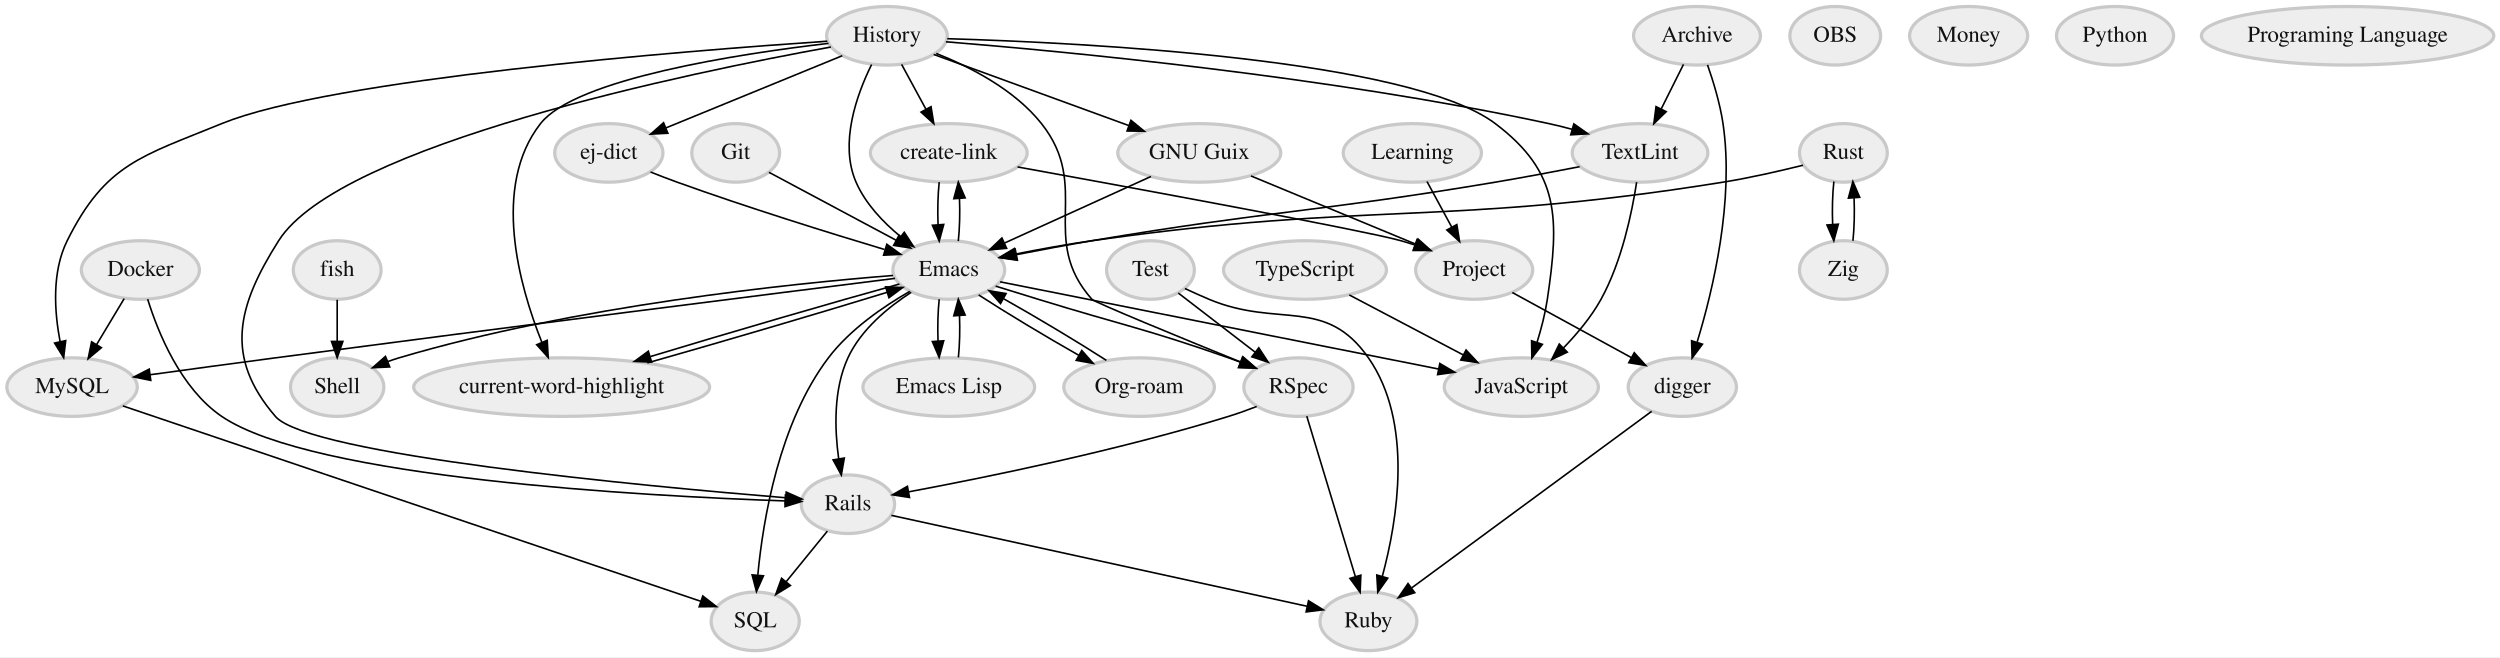
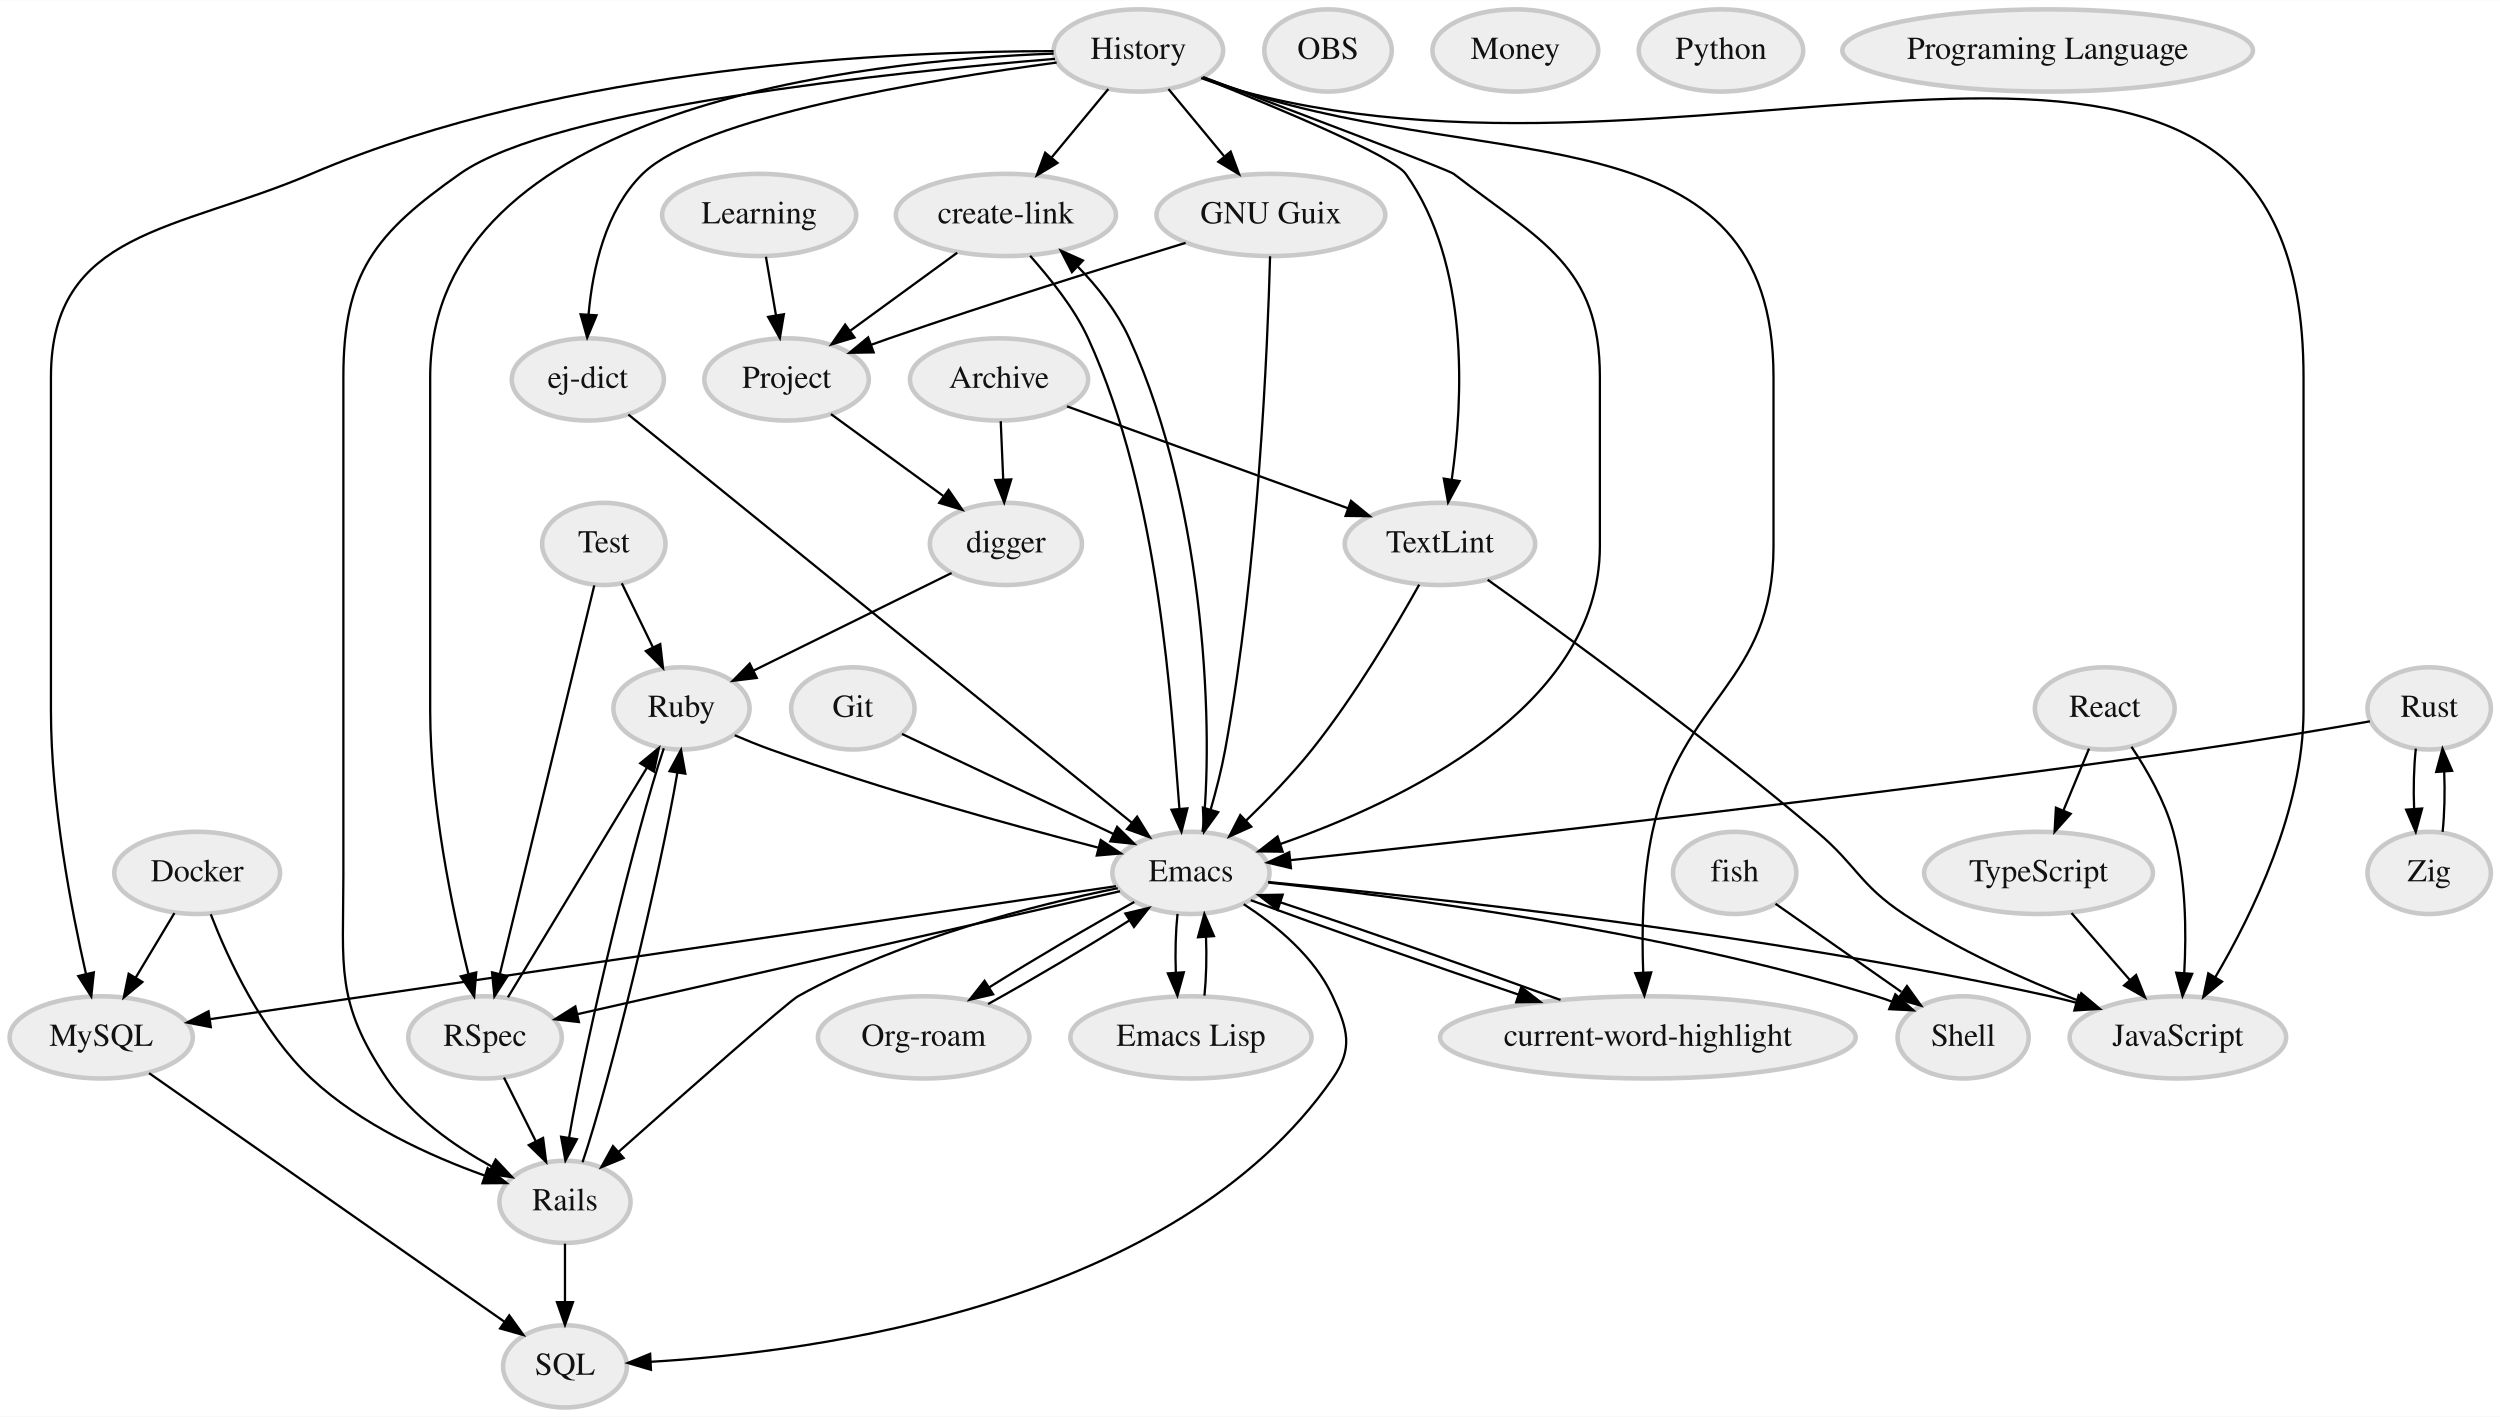
- <svg xmlns="http://www.w3.org/2000/svg" xmlns:xlink="http://www.w3.org/1999/xlink" width="1537pt" height="404pt" viewBox="0.00 0.00 1536.99 404.00">
-   <g id="graph0" class="graph" transform="scale(1 1) rotate(0) translate(4 400)">
-     <polygon fill="white" stroke="transparent" points="-4,4 -4,-400 1532.99,-400 1532.99,4 -4,4" />
+ <svg xmlns="http://www.w3.org/2000/svg" xmlns:xlink="http://www.w3.org/1999/xlink" width="1094pt" height="620pt" viewBox="0.00 0.00 1094.30 620.00">
+   <g id="graph0" class="graph" transform="scale(1 1) rotate(0) translate(4 616)">
+     <polygon fill="white" stroke="transparent" points="-4,4 -4,-616 1090.3,-616 1090.3,4 -4,4" />
    <g id="node1" class="node">
      <g id="a_node1">
        <a xlink:href="org-protocol://roam-node?node=f0cefeef-6f99-4ce2-bff7-db6e508f2c84" xlink:title="create-link">
-           <ellipse fill="#eeeeee" stroke="#c9c9c9" stroke-width="2" cx="579.3" cy="-306" rx="48.19" ry="18" />
-           <text text-anchor="middle" x="579.3" y="-302.3" font-family="Times,serif" font-size="14.00" fill="#111111">create-link</text>
+           <ellipse fill="#eeeeee" stroke="#c9c9c9" stroke-width="2" cx="436.3" cy="-522" rx="48.19" ry="18" />
+           <text text-anchor="middle" x="436.3" y="-518.3" font-family="Times,serif" font-size="14.00" fill="#111111">create-link</text>
        </a>
      </g>
    </g>
    <g id="node2" class="node">
      <g id="a_node2">
        <a xlink:href="org-protocol://roam-node?node=a9fab970-2057-48ce-95ee-19964d639a38" xlink:title="Project">
-           <ellipse fill="#eeeeee" stroke="#c9c9c9" stroke-width="2" cx="902.3" cy="-234" rx="36" ry="18" />
-           <text text-anchor="middle" x="902.3" y="-230.3" font-family="Times,serif" font-size="14.00" fill="#111111">Project</text>
+           <ellipse fill="#eeeeee" stroke="#c9c9c9" stroke-width="2" cx="340.3" cy="-450" rx="36" ry="18" />
+           <text text-anchor="middle" x="340.3" y="-446.3" font-family="Times,serif" font-size="14.00" fill="#111111">Project</text>
        </a>
      </g>
    </g>
    <g id="edge1" class="edge">
-       <path fill="none" stroke="black" d="M621.58,-297.36C693.7,-284.25 834.92,-258.31 857.3,-252 860.08,-251.21 862.94,-250.33 865.8,-249.39" />
-       <polygon fill="black" stroke="black" points="867.14,-252.63 875.42,-246.02 864.83,-246.02 867.14,-252.63" />
+       <path fill="none" stroke="black" d="M414.99,-505.46C401.23,-495.43 383.18,-482.27 368.27,-471.4" />
+       <polygon fill="black" stroke="black" points="370.05,-468.36 359.91,-465.3 365.93,-474.02 370.05,-468.36" />
    </g>
    <g id="node3" class="node">
      <g id="a_node3">
        <a xlink:href="org-protocol://roam-node?node=1ad8c3d5-97ba-4905-be11-e6f2626127ad" xlink:title="Emacs">
-           <ellipse fill="#eeeeee" stroke="#c9c9c9" stroke-width="2" cx="579.3" cy="-234" rx="34.39" ry="18" />
-           <text text-anchor="middle" x="579.3" y="-230.3" font-family="Times,serif" font-size="14.00" fill="#111111">Emacs</text>
+           <ellipse fill="#eeeeee" stroke="#c9c9c9" stroke-width="2" cx="517.3" cy="-234" rx="34.39" ry="18" />
+           <text text-anchor="middle" x="517.3" y="-230.3" font-family="Times,serif" font-size="14.00" fill="#111111">Emacs</text>
        </a>
      </g>
    </g>
    <g id="edge2" class="edge">
-       <path fill="none" stroke="black" d="M573.42,-288.05C572.59,-280.23 572.35,-270.75 572.71,-261.98" />
-       <polygon fill="black" stroke="black" points="576.21,-262.01 573.43,-251.79 569.23,-261.51 576.21,-262.01" />
+       <path fill="none" stroke="black" d="M446.91,-504.12C455.32,-494.47 466.08,-481.61 472.3,-468 503.96,-398.7 508.61,-306.98 512.25,-262.09" />
+       <polygon fill="black" stroke="black" points="515.75,-262.25 513.15,-251.98 508.78,-261.64 515.75,-262.25" />
    </g>
    <g id="node6" class="node">
      <g id="a_node6">
        <a xlink:href="org-protocol://roam-node?node=70f249a8-f8c8-4a7e-978c-8ff04ffd09c0" xlink:title="digger">
-           <ellipse fill="#eeeeee" stroke="#c9c9c9" stroke-width="2" cx="1030.3" cy="-162" rx="33.29" ry="18" />
-           <text text-anchor="middle" x="1030.3" y="-158.3" font-family="Times,serif" font-size="14.00" fill="#111111">digger</text>
+           <ellipse fill="#eeeeee" stroke="#c9c9c9" stroke-width="2" cx="436.3" cy="-378" rx="33.29" ry="18" />
+           <text text-anchor="middle" x="436.3" y="-374.3" font-family="Times,serif" font-size="14.00" fill="#111111">digger</text>
        </a>
      </g>
    </g>
    <g id="edge30" class="edge">
-       <path fill="none" stroke="black" d="M925.77,-220.16C946.33,-208.92 976.35,-192.5 998.95,-180.14" />
-       <polygon fill="black" stroke="black" points="1000.73,-183.16 1007.83,-175.29 997.37,-177.02 1000.73,-183.16" />
+       <path fill="none" stroke="black" d="M359.72,-434.83C373.87,-424.52 393.22,-410.41 408.93,-398.96" />
+       <polygon fill="black" stroke="black" points="411.21,-401.63 417.23,-392.91 407.08,-395.97 411.21,-401.63" />
    </g>
    <g id="edge43" class="edge">
-       <path fill="none" stroke="black" d="M585.16,-251.79C586,-259.59 586.24,-269.07 585.89,-277.85" />
-       <polygon fill="black" stroke="black" points="582.39,-277.83 585.17,-288.05 589.37,-278.33 582.39,-277.83" />
+       <path fill="none" stroke="black" d="M522.37,-251.98C527.2,-291.71 524.58,-392.98 490.3,-468 485.04,-479.49 476.56,-490.45 467.76,-499.39" />
+       <polygon fill="black" stroke="black" points="465.21,-496.97 460.34,-506.39 470.02,-502.06 465.21,-496.97" />
    </g>
    <g id="node4" class="node">
      <g id="a_node4">
        <a xlink:href="org-protocol://roam-node?node=8c81068f-0e51-4d6d-bd1f-392ce8cb3a21" xlink:title="current-word-highlight">
-           <ellipse fill="#eeeeee" stroke="#c9c9c9" stroke-width="2" cx="341.3" cy="-162" rx="90.98" ry="18" />
-           <text text-anchor="middle" x="341.3" y="-158.3" font-family="Times,serif" font-size="14.00" fill="#111111">current-word-highlight</text>
+           <ellipse fill="#eeeeee" stroke="#c9c9c9" stroke-width="2" cx="717.3" cy="-162" rx="90.98" ry="18" />
+           <text text-anchor="middle" x="717.3" y="-158.3" font-family="Times,serif" font-size="14.00" fill="#111111">current-word-highlight</text>
        </a>
      </g>
    </g>
    <g id="edge42" class="edge">
-       <path fill="none" stroke="black" d="M548.97,-225.38C510.4,-214.76 443.38,-195.2 395.86,-180.8" />
-       <polygon fill="black" stroke="black" points="396.62,-177.38 386.04,-177.82 394.59,-184.07 396.62,-177.38" />
+       <path fill="none" stroke="black" d="M543.48,-222.06C573.19,-211 622.24,-193.73 660.73,-180.71" />
+       <polygon fill="black" stroke="black" points="661.9,-184.01 670.26,-177.5 659.67,-177.38 661.9,-184.01" />
    </g>
    <g id="node8" class="node">
      <g id="a_node8">
        <a xlink:href="org-protocol://roam-node?node=c7e81fac-9f8b-4538-9851-21d4ff3c2b08" xlink:title="Emacs Lisp">
-           <ellipse fill="#eeeeee" stroke="#c9c9c9" stroke-width="2" cx="579.3" cy="-162" rx="52.79" ry="18" />
-           <text text-anchor="middle" x="579.3" y="-158.3" font-family="Times,serif" font-size="14.00" fill="#111111">Emacs Lisp</text>
+           <ellipse fill="#eeeeee" stroke="#c9c9c9" stroke-width="2" cx="517.3" cy="-162" rx="52.79" ry="18" />
+           <text text-anchor="middle" x="517.3" y="-158.3" font-family="Times,serif" font-size="14.00" fill="#111111">Emacs Lisp</text>
        </a>
      </g>
    </g>
    <g id="edge39" class="edge">
-       <path fill="none" stroke="black" d="M573.42,-216.05C572.6,-208.35 572.36,-199.03 572.69,-190.36" />
-       <polygon fill="black" stroke="black" points="576.19,-190.49 573.38,-180.28 569.21,-190.01 576.19,-190.49" />
+       <path fill="none" stroke="black" d="M511.42,-216.05C510.6,-208.35 510.36,-199.03 510.69,-190.36" />
+       <polygon fill="black" stroke="black" points="514.19,-190.49 511.38,-180.28 507.21,-190.01 514.19,-190.49" />
    </g>
    <g id="node11" class="node">
      <g id="a_node11">
        <a xlink:href="org-protocol://roam-node?node=7dab097c-60ba-43b9-949f-c58bf3151aa8" xlink:title="MySQL">
          <ellipse fill="#eeeeee" stroke="#c9c9c9" stroke-width="2" cx="40.3" cy="-162" rx="40.09" ry="18" />
          <text text-anchor="middle" x="40.3" y="-158.3" font-family="Times,serif" font-size="14.00" fill="#111111">MySQL</text>
        </a>
      </g>
    </g>
    <g id="edge44" class="edge">
-       <path fill="none" stroke="black" d="M546.28,-228.86C476.12,-220.05 307,-198.71 165.3,-180 139.86,-176.64 111.52,-172.8 88.27,-169.61" />
-       <polygon fill="black" stroke="black" points="88.69,-166.14 78.31,-168.25 87.74,-173.07 88.69,-166.14" />
+       <path fill="none" stroke="black" d="M484.51,-228.19C401.85,-216.06 184.68,-184.19 87.95,-169.99" />
+       <polygon fill="black" stroke="black" points="88.27,-166.5 77.87,-168.51 87.26,-173.43 88.27,-166.5" />
    </g>
    <g id="node12" class="node">
      <g id="a_node12">
        <a xlink:href="org-protocol://roam-node?node=8b69b8d4-1612-4dc5-8412-96b431fdd101" xlink:title="SQL">
-           <ellipse fill="#eeeeee" stroke="#c9c9c9" stroke-width="2" cx="460.3" cy="-18" rx="27.1" ry="18" />
-           <text text-anchor="middle" x="460.3" y="-14.3" font-family="Times,serif" font-size="14.00" fill="#111111">SQL</text>
+           <ellipse fill="#eeeeee" stroke="#c9c9c9" stroke-width="2" cx="243.3" cy="-18" rx="27.1" ry="18" />
+           <text text-anchor="middle" x="243.3" y="-14.3" font-family="Times,serif" font-size="14.00" fill="#111111">SQL</text>
        </a>
      </g>
    </g>
    <g id="edge45" class="edge">
-       <path fill="none" stroke="black" d="M555.36,-220.88C539.23,-211.63 518.55,-197.51 505.3,-180 475.11,-140.12 465.17,-80.96 461.9,-46.56" />
-       <polygon fill="black" stroke="black" points="465.37,-46 461.06,-36.32 458.39,-46.57 465.37,-46" />
+       <path fill="none" stroke="black" d="M540.39,-220.31C554.49,-211.15 571.3,-197.36 579.3,-180 585.99,-165.47 588.43,-157.14 579.3,-144 510.41,-44.87 353.03,-24.2 280.79,-20" />
+       <polygon fill="black" stroke="black" points="280.94,-16.5 270.77,-19.49 280.58,-23.49 280.94,-16.5" />
    </g>
    <g id="node15" class="node">
      <g id="a_node15">
        <a xlink:href="org-protocol://roam-node?node=e04aa1a3-509c-45b2-ac64-53d69c961214" xlink:title="Rails">
-           <ellipse fill="#eeeeee" stroke="#c9c9c9" stroke-width="2" cx="517.3" cy="-90" rx="28.7" ry="18" />
-           <text text-anchor="middle" x="517.3" y="-86.3" font-family="Times,serif" font-size="14.00" fill="#111111">Rails</text>
+           <ellipse fill="#eeeeee" stroke="#c9c9c9" stroke-width="2" cx="243.3" cy="-90" rx="28.7" ry="18" />
+           <text text-anchor="middle" x="243.3" y="-86.3" font-family="Times,serif" font-size="14.00" fill="#111111">Rails</text>
        </a>
      </g>
    </g>
    <g id="edge46" class="edge">
-       <path fill="none" stroke="black" d="M556.2,-220.31C542.1,-211.15 525.3,-197.36 517.3,-180 508.38,-160.64 509.07,-136.31 511.61,-117.98" />
-       <polygon fill="black" stroke="black" points="515.08,-118.4 513.25,-107.96 508.18,-117.26 515.08,-118.4" />
+       <path fill="none" stroke="black" d="M485.27,-227.31C449.48,-220.03 390.61,-205.24 345.3,-180 340.84,-177.52 295.49,-137.44 266.78,-111.92" />
+       <polygon fill="black" stroke="black" points="268.97,-109.19 259.17,-105.15 264.31,-114.42 268.97,-109.19" />
    </g>
    <g id="node18" class="node">
      <g id="a_node18">
        <a xlink:href="org-protocol://roam-node?node=a6980e15-ecee-466e-9ea7-2c0210243c0d" xlink:title="JavaScript">
-           <ellipse fill="#eeeeee" stroke="#c9c9c9" stroke-width="2" cx="931.3" cy="-162" rx="47.39" ry="18" />
-           <text text-anchor="middle" x="931.3" y="-158.3" font-family="Times,serif" font-size="14.00" fill="#111111">JavaScript</text>
+           <ellipse fill="#eeeeee" stroke="#c9c9c9" stroke-width="2" cx="949.3" cy="-162" rx="47.39" ry="18" />
+           <text text-anchor="middle" x="949.3" y="-158.3" font-family="Times,serif" font-size="14.00" fill="#111111">JavaScript</text>
        </a>
      </g>
    </g>
    <g id="edge48" class="edge">
-       <path fill="none" stroke="black" d="M610.84,-226.73C671.85,-214.6 806.45,-187.83 880.32,-173.14" />
-       <polygon fill="black" stroke="black" points="881.2,-176.53 890.33,-171.15 879.83,-169.67 881.2,-176.53" />
+       <path fill="none" stroke="black" d="M551.06,-230.01C617.27,-223.76 768.58,-207.55 893.3,-180 897.09,-179.16 901.01,-178.19 904.92,-177.15" />
+       <polygon fill="black" stroke="black" points="905.88,-180.52 914.57,-174.45 903.99,-173.78 905.88,-180.52" />
    </g>
    <g id="node19" class="node">
      <g id="a_node19">
        <a xlink:href="org-protocol://roam-node?node=afccf86d-70b8-44c0-86a8-cdac25f7dfd3" xlink:title="RSpec">
-           <ellipse fill="#eeeeee" stroke="#c9c9c9" stroke-width="2" cx="794.3" cy="-162" rx="33.6" ry="18" />
-           <text text-anchor="middle" x="794.3" y="-158.3" font-family="Times,serif" font-size="14.00" fill="#111111">RSpec</text>
+           <ellipse fill="#eeeeee" stroke="#c9c9c9" stroke-width="2" cx="208.3" cy="-162" rx="33.6" ry="18" />
+           <text text-anchor="middle" x="208.3" y="-158.3" font-family="Times,serif" font-size="14.00" fill="#111111">RSpec</text>
        </a>
      </g>
    </g>
    <g id="edge47" class="edge">
-       <path fill="none" stroke="black" d="M608.12,-224.08C616.56,-221.47 625.8,-218.62 634.3,-216 686.29,-199.97 699.96,-198.02 751.3,-180 753.68,-179.16 756.13,-178.27 758.59,-177.36" />
-       <polygon fill="black" stroke="black" points="759.94,-180.59 768.04,-173.76 757.45,-174.05 759.94,-180.59" />
+       <path fill="none" stroke="black" d="M486.25,-225.97C430,-213.23 311.28,-186.33 248.76,-172.17" />
+       <polygon fill="black" stroke="black" points="249.39,-168.72 238.86,-169.92 247.84,-175.55 249.39,-168.72" />
    </g>
    <g id="node21" class="node">
      <g id="a_node21">
        <a xlink:href="org-protocol://roam-node?node=585d3b5e-989d-4363-bcc3-894402fcfcf9" xlink:title="Shell">
-           <ellipse fill="#eeeeee" stroke="#c9c9c9" stroke-width="2" cx="203.3" cy="-162" rx="28.7" ry="18" />
-           <text text-anchor="middle" x="203.3" y="-158.3" font-family="Times,serif" font-size="14.00" fill="#111111">Shell</text>
+           <ellipse fill="#eeeeee" stroke="#c9c9c9" stroke-width="2" cx="855.3" cy="-162" rx="28.7" ry="18" />
+           <text text-anchor="middle" x="855.3" y="-158.3" font-family="Times,serif" font-size="14.00" fill="#111111">Shell</text>
        </a>
      </g>
    </g>
    <g id="edge40" class="edge">
-       <path fill="none" stroke="black" d="M545.06,-230.64C483.27,-225.73 349.5,-212.07 241.3,-180 239.02,-179.32 236.69,-178.54 234.38,-177.69" />
-       <polygon fill="black" stroke="black" points="235.61,-174.41 225.02,-173.9 232.98,-180.9 235.61,-174.41" />
+       <path fill="none" stroke="black" d="M551.23,-229.75C607.5,-223.76 723.25,-208.86 817.3,-180 819.57,-179.3 821.89,-178.5 824.2,-177.64" />
+       <polygon fill="black" stroke="black" points="825.61,-180.85 833.55,-173.83 822.96,-174.36 825.61,-180.85" />
    </g>
    <g id="node26" class="node">
      <g id="a_node26">
        <a xlink:href="org-protocol://roam-node?node=815a2c31-7ddb-40ad-bae0-f84e1cfd8de1" xlink:title="Org-roam">
-           <ellipse fill="#eeeeee" stroke="#c9c9c9" stroke-width="2" cx="696.3" cy="-162" rx="46.29" ry="18" />
-           <text text-anchor="middle" x="696.3" y="-158.3" font-family="Times,serif" font-size="14.00" fill="#111111">Org-roam</text>
+           <ellipse fill="#eeeeee" stroke="#c9c9c9" stroke-width="2" cx="400.3" cy="-162" rx="46.29" ry="18" />
+           <text text-anchor="middle" x="400.3" y="-158.3" font-family="Times,serif" font-size="14.00" fill="#111111">Org-roam</text>
        </a>
      </g>
    </g>
    <g id="edge41" class="edge">
-       <path fill="none" stroke="black" d="M597.68,-218.67C614.22,-207.93 638.76,-193.16 659.28,-181.53" />
-       <polygon fill="black" stroke="black" points="661.07,-184.54 668.09,-176.6 657.65,-178.43 661.07,-184.54" />
+       <path fill="none" stroke="black" d="M492.52,-221.28C473.85,-211.09 448.4,-196.08 428.89,-183.84" />
+       <polygon fill="black" stroke="black" points="430.71,-180.85 420.39,-178.44 426.96,-186.76 430.71,-180.85" />
    </g>
    <g id="edge3" class="edge">
-       <path fill="none" stroke="black" d="M393.96,-176.87C438.65,-189.51 501.55,-208.03 541.43,-220.29" />
-       <polygon fill="black" stroke="black" points="540.46,-223.65 551.05,-223.27 542.53,-216.97 540.46,-223.65" />
+       <path fill="none" stroke="black" d="M679.07,-178.38C643.83,-191.25 591.94,-209.35 556.42,-221.13" />
+       <polygon fill="black" stroke="black" points="555.27,-217.83 546.87,-224.28 557.46,-224.47 555.27,-217.83" />
    </g>
    <g id="node5" class="node">
      <g id="a_node5">
        <a xlink:href="org-protocol://roam-node?node=d694ecaa-6a8b-4669-a95c-f76de6dcbd2c" xlink:title="GNU Guix">
-           <ellipse fill="#eeeeee" stroke="#c9c9c9" stroke-width="2" cx="733.3" cy="-306" rx="50.09" ry="18" />
-           <text text-anchor="middle" x="733.3" y="-302.3" font-family="Times,serif" font-size="14.00" fill="#111111">GNU Guix</text>
+           <ellipse fill="#eeeeee" stroke="#c9c9c9" stroke-width="2" cx="552.3" cy="-522" rx="50.09" ry="18" />
+           <text text-anchor="middle" x="552.3" y="-518.3" font-family="Times,serif" font-size="14.00" fill="#111111">GNU Guix</text>
        </a>
      </g>
    </g>
    <g id="edge4" class="edge">
-       <path fill="none" stroke="black" d="M765.08,-291.83C793.9,-279.9 836.34,-262.32 866.37,-249.88" />
-       <polygon fill="black" stroke="black" points="867.76,-253.1 875.65,-246.03 865.08,-246.63 867.76,-253.1" />
+       <path fill="none" stroke="black" d="M514.96,-509.78C480.99,-499.43 429.55,-483.37 385.3,-468 382.72,-467.11 380.07,-466.16 377.41,-465.2" />
+       <polygon fill="black" stroke="black" points="378.41,-461.84 367.82,-461.66 375.99,-468.41 378.41,-461.84" />
    </g>
    <g id="edge5" class="edge">
-       <path fill="none" stroke="black" d="M703.6,-291.5C677.92,-279.83 640.76,-262.94 613.76,-250.67" />
-       <polygon fill="black" stroke="black" points="614.87,-247.33 604.32,-246.37 611.97,-253.7 614.87,-247.33" />
+       <path fill="none" stroke="black" d="M551.94,-503.9C550.89,-465.16 546.89,-367.88 532.3,-288 530.71,-279.31 528.31,-269.98 525.9,-261.61" />
+       <polygon fill="black" stroke="black" points="529.23,-260.56 523,-251.99 522.53,-262.58 529.23,-260.56" />
    </g>
    <g id="node7" class="node">
      <g id="a_node7">
        <a xlink:href="org-protocol://roam-node?node=cfd092c4-1bb2-43d3-88b1-9f647809e546" xlink:title="Ruby">
-           <ellipse fill="#eeeeee" stroke="#c9c9c9" stroke-width="2" cx="837.3" cy="-18" rx="29.8" ry="18" />
-           <text text-anchor="middle" x="837.3" y="-14.3" font-family="Times,serif" font-size="14.00" fill="#111111">Ruby</text>
+           <ellipse fill="#eeeeee" stroke="#c9c9c9" stroke-width="2" cx="294.3" cy="-306" rx="29.8" ry="18" />
+           <text text-anchor="middle" x="294.3" y="-302.3" font-family="Times,serif" font-size="14.00" fill="#111111">Ruby</text>
        </a>
      </g>
    </g>
    <g id="edge6" class="edge">
-       <path fill="none" stroke="black" d="M1011.44,-147.13C976.96,-121.76 903.66,-67.83 864.04,-38.68" />
-       <polygon fill="black" stroke="black" points="865.79,-35.62 855.66,-32.51 861.64,-41.26 865.79,-35.62" />
+       <path fill="none" stroke="black" d="M412.53,-365.28C388.76,-353.57 352.07,-335.48 325.87,-322.56" />
+       <polygon fill="black" stroke="black" points="327.25,-319.34 316.73,-318.06 324.16,-325.62 327.25,-319.34" />
+     </g>
+     <g id="edge52" class="edge">
+       <path fill="none" stroke="black" d="M317.61,-294.25C322.73,-292.05 328.15,-289.85 333.3,-288 381.75,-270.54 438.95,-254.8 476.56,-245.1" />
+       <polygon fill="black" stroke="black" points="477.81,-248.39 486.63,-242.52 476.07,-241.61 477.81,-248.39" />
+     </g>
+     <g id="edge51" class="edge">
+       <path fill="none" stroke="black" d="M286.57,-288.56C274.21,-251.87 252.74,-162.97 245.07,-118" />
+       <polygon fill="black" stroke="black" points="248.52,-117.42 243.5,-108.09 241.6,-118.51 248.52,-117.42" />
    </g>
    <g id="edge7" class="edge">
-       <path fill="none" stroke="black" d="M585.21,-180.28C586.01,-188.03 586.24,-197.36 585.89,-206.01" />
-       <polygon fill="black" stroke="black" points="582.39,-205.83 585.17,-216.05 589.37,-206.33 582.39,-205.83" />
+       <path fill="none" stroke="black" d="M523.21,-180.28C524.01,-188.03 524.24,-197.36 523.89,-206.01" />
+       <polygon fill="black" stroke="black" points="520.39,-205.83 523.17,-216.05 527.37,-206.33 520.39,-205.83" />
    </g>
    <g id="node9" class="node">
      <g id="a_node9">
        <a xlink:href="org-protocol://roam-node?node=02b46258-7650-4a02-9f0e-c422555b29d0" xlink:title="Archive">
-           <ellipse fill="#eeeeee" stroke="#c9c9c9" stroke-width="2" cx="1039.3" cy="-378" rx="38.99" ry="18" />
-           <text text-anchor="middle" x="1039.3" y="-374.3" font-family="Times,serif" font-size="14.00" fill="#111111">Archive</text>
+           <ellipse fill="#eeeeee" stroke="#c9c9c9" stroke-width="2" cx="433.3" cy="-450" rx="38.99" ry="18" />
+           <text text-anchor="middle" x="433.3" y="-446.3" font-family="Times,serif" font-size="14.00" fill="#111111">Archive</text>
        </a>
      </g>
    </g>
    <g id="edge9" class="edge">
-       <path fill="none" stroke="black" d="M1045.78,-360.1C1049.37,-349.84 1053.47,-336.36 1055.3,-324 1062.28,-276.74 1049.16,-221.75 1039.43,-189.81" />
-       <polygon fill="black" stroke="black" points="1042.65,-188.39 1036.3,-179.91 1035.98,-190.5 1042.65,-188.39" />
+       <path fill="none" stroke="black" d="M434.04,-431.7C434.37,-423.98 434.77,-414.71 435.13,-406.11" />
+       <polygon fill="black" stroke="black" points="438.63,-406.25 435.56,-396.1 431.64,-405.95 438.63,-406.25" />
    </g>
    <g id="node10" class="node">
      <g id="a_node10">
        <a xlink:href="org-protocol://roam-node?node=d3394774-aba5-4167-bd18-f194eb2bd9ed" xlink:title="TextLint">
-           <ellipse fill="#eeeeee" stroke="#c9c9c9" stroke-width="2" cx="1004.3" cy="-306" rx="41.69" ry="18" />
-           <text text-anchor="middle" x="1004.3" y="-302.3" font-family="Times,serif" font-size="14.00" fill="#111111">TextLint</text>
+           <ellipse fill="#eeeeee" stroke="#c9c9c9" stroke-width="2" cx="626.3" cy="-378" rx="41.69" ry="18" />
+           <text text-anchor="middle" x="626.3" y="-374.3" font-family="Times,serif" font-size="14.00" fill="#111111">TextLint</text>
        </a>
      </g>
    </g>
    <g id="edge8" class="edge">
-       <path fill="none" stroke="black" d="M1031,-360.41C1026.92,-352.25 1021.91,-342.22 1017.33,-333.07" />
-       <polygon fill="black" stroke="black" points="1020.38,-331.34 1012.77,-323.96 1014.12,-334.47 1020.38,-331.34" />
+       <path fill="none" stroke="black" d="M463.03,-438.22C496.03,-426.25 549.47,-406.87 586.16,-393.56" />
+       <polygon fill="black" stroke="black" points="587.36,-396.84 595.57,-390.14 584.98,-390.26 587.36,-396.84" />
    </g>
    <g id="edge32" class="edge">
-       <path fill="none" stroke="black" d="M967.12,-297.52C951.19,-294.41 932.36,-290.87 915.3,-288 805.46,-269.55 777.12,-270.57 667.3,-252 652.23,-249.45 635.78,-246.36 621.22,-243.51" />
-       <polygon fill="black" stroke="black" points="621.49,-240 611,-241.5 620.14,-246.87 621.49,-240" />
+       <path fill="none" stroke="black" d="M617.22,-360.18C606.92,-341.71 589.08,-311.54 570.3,-288 561.59,-277.09 550.87,-266.01 541.35,-256.82" />
+       <polygon fill="black" stroke="black" points="543.71,-254.23 534.04,-249.9 538.89,-259.32 543.71,-254.23" />
    </g>
    <g id="edge31" class="edge">
-       <path fill="none" stroke="black" d="M1002.2,-288.02C999.35,-269.4 993.07,-239.11 980.3,-216 974.3,-205.14 965.61,-194.76 957.21,-186.1" />
-       <polygon fill="black" stroke="black" points="959.56,-183.5 949.98,-178.97 954.64,-188.48 959.56,-183.5" />
+       <path fill="none" stroke="black" d="M647.18,-362.31C679.06,-339.64 741.41,-294.3 791.3,-252 809.04,-236.95 809.93,-228.89 829.3,-216 852.96,-200.25 882.07,-187.26 905.7,-178.09" />
+       <polygon fill="black" stroke="black" points="907.01,-181.33 915.12,-174.51 904.53,-174.79 907.01,-181.33" />
    </g>
    <g id="edge10" class="edge">
-       <path fill="none" stroke="black" d="M71.52,-150.44C148.64,-124.37 347.6,-57.1 426.93,-30.28" />
-       <polygon fill="black" stroke="black" points="428.08,-33.59 436.43,-27.07 425.83,-26.96 428.08,-33.59" />
+       <path fill="none" stroke="black" d="M61.26,-146.34C98.44,-120.33 175.87,-66.16 216.73,-37.58" />
+       <polygon fill="black" stroke="black" points="218.92,-40.32 225.11,-31.72 214.91,-34.59 218.92,-40.32" />
    </g>
    <g id="node13" class="node">
      <g id="a_node13">
        <a xlink:href="org-protocol://roam-node?node=4bfa17d7-18db-47d5-9f3c-5f3bb3c3231f" xlink:title="ej-dict">
-           <ellipse fill="#eeeeee" stroke="#c9c9c9" stroke-width="2" cx="370.3" cy="-306" rx="33.29" ry="18" />
-           <text text-anchor="middle" x="370.3" y="-302.3" font-family="Times,serif" font-size="14.00" fill="#111111">ej-dict</text>
+           <ellipse fill="#eeeeee" stroke="#c9c9c9" stroke-width="2" cx="253.3" cy="-450" rx="33.29" ry="18" />
+           <text text-anchor="middle" x="253.3" y="-446.3" font-family="Times,serif" font-size="14.00" fill="#111111">ej-dict</text>
        </a>
      </g>
    </g>
    <g id="edge11" class="edge">
-       <path fill="none" stroke="black" d="M395.94,-294.25C401.31,-292.11 406.97,-289.92 412.3,-288 455.48,-272.44 505.77,-256.81 539.79,-246.6" />
-       <polygon fill="black" stroke="black" points="541.22,-249.82 549.8,-243.61 539.22,-243.11 541.22,-249.82" />
+       <path fill="none" stroke="black" d="M271.03,-434.63C316.57,-397.71 437.81,-299.43 491.31,-256.06" />
+       <polygon fill="black" stroke="black" points="493.73,-258.61 499.29,-249.59 489.32,-253.17 493.73,-258.61" />
    </g>
    <g id="node14" class="node">
      <g id="a_node14">
        <a xlink:href="org-protocol://roam-node?node=a23ceb84-e89a-4905-b931-1944a0b828b7" xlink:title="Learning">
-           <ellipse fill="#eeeeee" stroke="#c9c9c9" stroke-width="2" cx="864.3" cy="-306" rx="42.49" ry="18" />
-           <text text-anchor="middle" x="864.3" y="-302.3" font-family="Times,serif" font-size="14.00" fill="#111111">Learning</text>
+           <ellipse fill="#eeeeee" stroke="#c9c9c9" stroke-width="2" cx="328.3" cy="-522" rx="42.49" ry="18" />
+           <text text-anchor="middle" x="328.3" y="-518.3" font-family="Times,serif" font-size="14.00" fill="#111111">Learning</text>
        </a>
      </g>
    </g>
    <g id="edge12" class="edge">
-       <path fill="none" stroke="black" d="M873.3,-288.41C877.85,-280.04 883.45,-269.71 888.52,-260.37" />
-       <polygon fill="black" stroke="black" points="891.66,-261.93 893.36,-251.47 885.51,-258.59 891.66,-261.93" />
+       <path fill="none" stroke="black" d="M331.26,-503.7C332.59,-495.98 334.17,-486.71 335.65,-478.11" />
+       <polygon fill="black" stroke="black" points="339.12,-478.55 337.36,-468.1 332.22,-477.37 339.12,-478.55" />
    </g>
    <g id="edge13" class="edge">
-       <path fill="none" stroke="black" d="M544.03,-83.15C600.92,-70.71 734.12,-41.57 799.6,-27.25" />
-       <polygon fill="black" stroke="black" points="800.48,-30.64 809.51,-25.08 798.99,-23.8 800.48,-30.64" />
+       <path fill="none" stroke="black" d="M250.99,-107.35C263.34,-143.97 284.82,-232.89 292.51,-277.92" />
+       <polygon fill="black" stroke="black" points="289.07,-278.52 294.09,-287.85 295.98,-277.42 289.07,-278.52" />
    </g>
    <g id="edge14" class="edge">
-       <path fill="none" stroke="black" d="M504.65,-73.46C497.19,-64.31 487.62,-52.55 479.28,-42.31" />
-       <polygon fill="black" stroke="black" points="481.94,-40.04 472.91,-34.49 476.51,-44.46 481.94,-40.04" />
+       <path fill="none" stroke="black" d="M243.3,-71.7C243.3,-63.98 243.3,-54.71 243.3,-46.11" />
+       <polygon fill="black" stroke="black" points="246.8,-46.1 243.3,-36.1 239.8,-46.1 246.8,-46.1" />
    </g>
    <g id="node16" class="node">
      <g id="a_node16">
        <a xlink:href="org-protocol://roam-node?node=1658782a-d331-464b-9fd7-1f8233b8b7f8" xlink:title="Docker">
          <ellipse fill="#eeeeee" stroke="#c9c9c9" stroke-width="2" cx="82.3" cy="-234" rx="36.29" ry="18" />
          <text text-anchor="middle" x="82.3" y="-230.3" font-family="Times,serif" font-size="14.00" fill="#111111">Docker</text>
        </a>
      </g>
    </g>
    <g id="edge16" class="edge">
      <path fill="none" stroke="black" d="M72.34,-216.41C67.27,-207.95 60.99,-197.49 55.34,-188.08" />
      <polygon fill="black" stroke="black" points="58.32,-186.24 50.18,-179.47 52.32,-189.85 58.32,-186.24" />
    </g>
    <g id="edge15" class="edge">
-       <path fill="none" stroke="black" d="M86.78,-216.08C93.19,-195.44 107.1,-161.16 132.3,-144 188.17,-105.95 392.48,-94.99 478.6,-92.03" />
-       <polygon fill="black" stroke="black" points="478.86,-95.52 488.74,-91.7 478.63,-88.53 478.86,-95.52" />
+       <path fill="none" stroke="black" d="M88.25,-215.89C95.82,-196.32 110.56,-164.34 132.3,-144 153.85,-123.83 184.5,-109.99 208.13,-101.52" />
+       <polygon fill="black" stroke="black" points="209.45,-104.77 217.78,-98.22 207.19,-98.14 209.45,-104.77" />
    </g>
    <g id="node17" class="node">
      <g id="a_node17">
        <a xlink:href="org-protocol://roam-node?node=a0f58a2a-e92d-496e-9c81-dc5401ab314f" xlink:title="History">
-           <ellipse fill="#eeeeee" stroke="#c9c9c9" stroke-width="2" cx="541.3" cy="-378" rx="37.09" ry="18" />
-           <text text-anchor="middle" x="541.3" y="-374.3" font-family="Times,serif" font-size="14.00" fill="#111111">History</text>
+           <ellipse fill="#eeeeee" stroke="#c9c9c9" stroke-width="2" cx="494.3" cy="-594" rx="37.09" ry="18" />
+           <text text-anchor="middle" x="494.3" y="-590.3" font-family="Times,serif" font-size="14.00" fill="#111111">History</text>
        </a>
      </g>
    </g>
    <g id="edge19" class="edge">
-       <path fill="none" stroke="black" d="M550.3,-360.41C554.78,-352.16 560.29,-342.01 565.3,-332.78" />
-       <polygon fill="black" stroke="black" points="568.4,-334.41 570.09,-323.96 562.24,-331.07 568.4,-334.41" />
+       <path fill="none" stroke="black" d="M481.14,-577.12C473.82,-568.29 464.58,-557.13 456.38,-547.24" />
+       <polygon fill="black" stroke="black" points="458.88,-544.77 449.81,-539.31 453.49,-549.24 458.88,-544.77" />
    </g>
    <g id="edge17" class="edge">
-       <path fill="none" stroke="black" d="M531.85,-360.32C522.79,-341.96 511.88,-311.9 522.3,-288 528.06,-274.77 538.93,-263.36 549.65,-254.55" />
-       <polygon fill="black" stroke="black" points="551.94,-257.2 557.73,-248.33 547.67,-251.65 551.94,-257.2" />
+       <path fill="none" stroke="black" d="M522.63,-582.35C562.34,-567.39 630,-541.77 632.3,-540 670.87,-510.24 696.3,-499.72 696.3,-451 696.3,-451 696.3,-451 696.3,-377 696.3,-306.2 609.27,-265.09 556.58,-246.7" />
+       <polygon fill="black" stroke="black" points="557.45,-243.29 546.85,-243.42 555.21,-249.93 557.45,-243.29" />
    </g>
    <g id="edge18" class="edge">
-       <path fill="none" stroke="black" d="M505.35,-373.34C450.48,-366.92 349.89,-351.62 328.3,-324 298.12,-285.39 315.2,-224.47 329.08,-189.69" />
-       <polygon fill="black" stroke="black" points="332.42,-190.78 333.05,-180.2 325.96,-188.08 332.42,-190.78" />
+       <path fill="none" stroke="black" d="M522.39,-582.21C528.28,-580.07 534.47,-577.89 540.3,-576 651.69,-539.81 772.3,-568.13 772.3,-451 772.3,-451 772.3,-451 772.3,-377 772.3,-316.66 731.98,-311 719.3,-252 714.94,-231.73 714.6,-208.26 715.26,-190.52" />
+       <polygon fill="black" stroke="black" points="718.77,-190.45 715.78,-180.29 711.78,-190.1 718.77,-190.45" />
    </g>
    <g id="edge21" class="edge">
-       <path fill="none" stroke="black" d="M570.04,-366.52C601.83,-354.93 653.38,-336.14 690.05,-322.77" />
-       <polygon fill="black" stroke="black" points="691.3,-326.04 699.5,-319.32 688.9,-319.46 691.3,-326.04" />
+       <path fill="none" stroke="black" d="M507.46,-577.12C514.66,-568.42 523.75,-557.45 531.86,-547.66" />
+       <polygon fill="black" stroke="black" points="534.69,-549.73 538.38,-539.8 529.3,-545.26 534.69,-549.73" />
    </g>
    <g id="edge20" class="edge">
-       <path fill="none" stroke="black" d="M577.57,-374.3C649.11,-368.53 813.16,-353.1 948.3,-324 952.96,-323 957.79,-321.79 962.57,-320.49" />
-       <polygon fill="black" stroke="black" points="963.6,-323.83 972.26,-317.72 961.68,-317.1 963.6,-323.83" />
+       <path fill="none" stroke="black" d="M522.31,-582.03C555.12,-568.93 605.75,-547.79 611.3,-540 639.45,-500.5 636.43,-440.97 631.49,-406.45" />
+       <polygon fill="black" stroke="black" points="634.89,-405.5 629.86,-396.17 627.97,-406.6 634.89,-405.5" />
    </g>
    <g id="edge25" class="edge">
-       <path fill="none" stroke="black" d="M504.61,-374.67C417.32,-368.73 199.55,-351.54 132.3,-324 83.27,-303.92 60.87,-299.44 37.3,-252 27.76,-232.81 29.43,-208.32 32.96,-189.89" />
-       <polygon fill="black" stroke="black" points="36.39,-190.6 35.13,-180.08 29.56,-189.09 36.39,-190.6" />
+       <path fill="none" stroke="black" d="M457.18,-593.71C389.68,-593.7 243.55,-587.58 132.3,-540 73.2,-514.73 18.3,-515.28 18.3,-451 18.3,-451 18.3,-451 18.3,-305 18.3,-264.52 27.14,-218.3 33.61,-189.89" />
+       <polygon fill="black" stroke="black" points="37.07,-190.45 35.95,-179.92 30.26,-188.85 37.07,-190.45" />
    </g>
    <g id="edge22" class="edge">
-       <path fill="none" stroke="black" d="M513.82,-365.75C484.39,-353.71 437.59,-334.55 405.48,-321.4" />
-       <polygon fill="black" stroke="black" points="406.6,-318.08 396.02,-317.53 403.95,-324.56 406.6,-318.08" />
+       <path fill="none" stroke="black" d="M458.51,-588.7C403.76,-581.4 302.82,-564.93 277.3,-540 260.97,-524.06 255.38,-498.26 253.64,-478.54" />
+       <polygon fill="black" stroke="black" points="257.12,-478.07 253.02,-468.3 250.13,-478.5 257.12,-478.07" />
    </g>
    <g id="edge23" class="edge">
-       <path fill="none" stroke="black" d="M506.84,-371.1C421.56,-355.67 204.8,-311.21 167.3,-252 141.61,-211.44 133.98,-180.39 165.3,-144 185.61,-120.4 392.14,-101.11 479.06,-93.97" />
-       <polygon fill="black" stroke="black" points="479.37,-97.46 489.05,-93.16 478.8,-90.48 479.37,-97.46" />
+       <path fill="none" stroke="black" d="M457.78,-590.33C387.98,-584.61 238.84,-569.25 197.3,-540 160.02,-513.75 146.3,-496.59 146.3,-451 146.3,-451 146.3,-451 146.3,-233 146.3,-192.55 142.72,-177.56 165.3,-144 176.53,-127.31 194.95,-114.43 211.07,-105.55" />
+       <polygon fill="black" stroke="black" points="212.97,-108.5 220.22,-100.78 209.74,-102.29 212.97,-108.5" />
    </g>
    <g id="edge24" class="edge">
-       <path fill="none" stroke="black" d="M578.38,-376.21C662.13,-373.74 862.7,-363.71 915.3,-324 955.25,-293.84 954.61,-265.53 947.3,-216 946,-207.21 943.55,-197.86 940.96,-189.5" />
-       <polygon fill="black" stroke="black" points="944.24,-188.29 937.78,-179.9 937.6,-190.49 944.24,-188.29" />
+       <path fill="none" stroke="black" d="M521.76,-581.92C527.8,-579.74 534.21,-577.63 540.3,-576 746.57,-520.62 1004.3,-664.57 1004.3,-451 1004.3,-451 1004.3,-451 1004.3,-305 1004.3,-261.77 981.86,-215.83 965.64,-188.28" />
+       <polygon fill="black" stroke="black" points="968.6,-186.41 960.43,-179.67 962.62,-190.04 968.6,-186.41" />
    </g>
    <g id="edge26" class="edge">
-       <path fill="none" stroke="black" d="M571.56,-367.15C592.61,-358.82 619.74,-344.86 636.3,-324 667.34,-284.88 634.09,-253.3 667.3,-216 668.94,-214.15 721.66,-192.49 758.65,-177.44" />
-       <polygon fill="black" stroke="black" points="760.19,-180.59 768.14,-173.59 757.56,-174.11 760.19,-180.59" />
+       <path fill="none" stroke="black" d="M457.21,-592.62C374.93,-589.62 184.3,-569.84 184.3,-451 184.3,-451 184.3,-451 184.3,-305 184.3,-264.43 193.94,-218.24 201,-189.85" />
+       <polygon fill="black" stroke="black" points="204.46,-190.45 203.55,-179.89 197.68,-188.71 204.46,-190.45" />
    </g>
    <g id="edge27" class="edge">
-       <path fill="none" stroke="black" d="M799.4,-144.15C806.77,-119.81 820.47,-74.57 829.22,-45.67" />
-       <polygon fill="black" stroke="black" points="832.65,-46.41 832.2,-35.82 825.95,-44.38 832.65,-46.41" />
+       <path fill="none" stroke="black" d="M218.31,-179.54C233.29,-204.27 261.64,-251.08 279.15,-280" />
+       <polygon fill="black" stroke="black" points="276.26,-281.97 284.43,-288.71 282.24,-278.34 276.26,-281.97" />
    </g>
    <g id="edge28" class="edge">
-       <path fill="none" stroke="black" d="M768.6,-150.1C762.96,-147.91 756.97,-145.75 751.3,-144 683.03,-122.91 601.19,-106.29 554.62,-97.62" />
-       <polygon fill="black" stroke="black" points="555.15,-94.15 544.68,-95.79 553.88,-101.04 555.15,-94.15" />
+       <path fill="none" stroke="black" d="M216.59,-144.41C220.73,-136.13 225.83,-125.92 230.47,-116.66" />
+       <polygon fill="black" stroke="black" points="233.72,-117.98 235.06,-107.47 227.46,-114.85 233.72,-117.98" />
    </g>
    <g id="node20" class="node">
      <g id="a_node20">
        <a xlink:href="org-protocol://roam-node?node=847c8c7a-d53c-464c-9172-f5826be47454" xlink:title="fish">
-           <ellipse fill="#eeeeee" stroke="#c9c9c9" stroke-width="2" cx="203.3" cy="-234" rx="27" ry="18" />
-           <text text-anchor="middle" x="203.3" y="-230.3" font-family="Times,serif" font-size="14.00" fill="#111111">fish</text>
+           <ellipse fill="#eeeeee" stroke="#c9c9c9" stroke-width="2" cx="755.3" cy="-234" rx="27" ry="18" />
+           <text text-anchor="middle" x="755.3" y="-230.3" font-family="Times,serif" font-size="14.00" fill="#111111">fish</text>
        </a>
      </g>
    </g>
    <g id="edge29" class="edge">
-       <path fill="none" stroke="black" d="M203.3,-215.7C203.3,-207.98 203.3,-198.71 203.3,-190.11" />
-       <polygon fill="black" stroke="black" points="206.8,-190.1 203.3,-180.1 199.8,-190.1 206.8,-190.1" />
+       <path fill="none" stroke="black" d="M773.17,-220.49C788.48,-209.77 810.76,-194.18 828.25,-181.93" />
+       <polygon fill="black" stroke="black" points="830.71,-184.48 836.9,-175.88 826.7,-178.75 830.71,-184.48" />
    </g>
    <g id="node22" class="node">
      <g id="a_node22">
        <a xlink:href="org-protocol://roam-node?node=ad1527ee-63b3-4a9b-a553-10899f57c234" xlink:title="TypeScript">
-           <ellipse fill="#eeeeee" stroke="#c9c9c9" stroke-width="2" cx="798.3" cy="-234" rx="50.09" ry="18" />
-           <text text-anchor="middle" x="798.3" y="-230.3" font-family="Times,serif" font-size="14.00" fill="#111111">TypeScript</text>
+           <ellipse fill="#eeeeee" stroke="#c9c9c9" stroke-width="2" cx="888.3" cy="-234" rx="50.09" ry="18" />
+           <text text-anchor="middle" x="888.3" y="-230.3" font-family="Times,serif" font-size="14.00" fill="#111111">TypeScript</text>
        </a>
      </g>
    </g>
    <g id="edge33" class="edge">
-       <path fill="none" stroke="black" d="M825.53,-218.67C845.75,-208.03 873.5,-193.42 895.51,-181.83" />
-       <polygon fill="black" stroke="black" points="897.33,-184.83 904.55,-177.08 894.07,-178.64 897.33,-184.83" />
+       <path fill="none" stroke="black" d="M902.75,-216.41C910.35,-207.69 919.8,-196.85 928.2,-187.21" />
+       <polygon fill="black" stroke="black" points="931.01,-189.31 934.94,-179.47 925.74,-184.71 931.01,-189.31" />
    </g>
    <g id="node23" class="node">
      <g id="a_node23">
        <a xlink:href="org-protocol://roam-node?node=120300fc-27c2-428e-9fbc-49e14172f6df" xlink:title="Test">
-           <ellipse fill="#eeeeee" stroke="#c9c9c9" stroke-width="2" cx="703.3" cy="-234" rx="27" ry="18" />
-           <text text-anchor="middle" x="703.3" y="-230.3" font-family="Times,serif" font-size="14.00" fill="#111111">Test</text>
+           <ellipse fill="#eeeeee" stroke="#c9c9c9" stroke-width="2" cx="260.3" cy="-378" rx="27" ry="18" />
+           <text text-anchor="middle" x="260.3" y="-374.3" font-family="Times,serif" font-size="14.00" fill="#111111">Test</text>
        </a>
      </g>
    </g>
    <g id="edge34" class="edge">
-       <path fill="none" stroke="black" d="M724.48,-222.61C729.31,-220.35 734.45,-218.03 739.3,-216 782.1,-198.08 810.74,-218.05 837.3,-180 865.13,-140.12 855.13,-80.07 845.86,-45.7" />
-       <polygon fill="black" stroke="black" points="849.18,-44.55 843.06,-35.9 842.45,-46.48 849.18,-44.55" />
+       <path fill="none" stroke="black" d="M268.18,-360.76C272.2,-352.49 277.18,-342.23 281.72,-332.9" />
+       <polygon fill="black" stroke="black" points="285,-334.16 286.22,-323.63 278.7,-331.1 285,-334.16" />
    </g>
    <g id="edge35" class="edge">
-       <path fill="none" stroke="black" d="M720.41,-219.83C733.71,-209.61 752.38,-195.24 767.63,-183.51" />
-       <polygon fill="black" stroke="black" points="769.9,-186.18 775.69,-177.31 765.63,-180.63 769.9,-186.18" />
+       <path fill="none" stroke="black" d="M256.13,-359.85C247.09,-322.66 225.64,-234.37 214.8,-189.77" />
+       <polygon fill="black" stroke="black" points="218.17,-188.83 212.41,-179.94 211.37,-190.48 218.17,-188.83" />
    </g>
    <g id="node24" class="node">
      <g id="a_node24">
        <a xlink:href="org-protocol://roam-node?node=4270d99a-d2b5-429e-b33c-c2e097b20730" xlink:title="Zig">
-           <ellipse fill="#eeeeee" stroke="#c9c9c9" stroke-width="2" cx="1129.3" cy="-234" rx="27" ry="18" />
-           <text text-anchor="middle" x="1129.3" y="-230.3" font-family="Times,serif" font-size="14.00" fill="#111111">Zig</text>
+           <ellipse fill="#eeeeee" stroke="#c9c9c9" stroke-width="2" cx="1059.3" cy="-234" rx="27" ry="18" />
+           <text text-anchor="middle" x="1059.3" y="-230.3" font-family="Times,serif" font-size="14.00" fill="#111111">Zig</text>
        </a>
      </g>
    </g>
    <g id="node25" class="node">
      <g id="a_node25">
        <a xlink:href="org-protocol://roam-node?node=ddc21510-6693-4c1e-9070-db0dd2a8160b" xlink:title="Rust">
-           <ellipse fill="#eeeeee" stroke="#c9c9c9" stroke-width="2" cx="1129.3" cy="-306" rx="27" ry="18" />
-           <text text-anchor="middle" x="1129.3" y="-302.3" font-family="Times,serif" font-size="14.00" fill="#111111">Rust</text>
+           <ellipse fill="#eeeeee" stroke="#c9c9c9" stroke-width="2" cx="1059.3" cy="-306" rx="27" ry="18" />
+           <text text-anchor="middle" x="1059.3" y="-302.3" font-family="Times,serif" font-size="14.00" fill="#111111">Rust</text>
        </a>
      </g>
    </g>
    <g id="edge36" class="edge">
-       <path fill="none" stroke="black" d="M1135.18,-251.96C1136.01,-259.83 1136.24,-269.37 1135.88,-278.19" />
-       <polygon fill="black" stroke="black" points="1132.37,-278.18 1135.14,-288.41 1139.35,-278.69 1132.37,-278.18" />
+       <path fill="none" stroke="black" d="M1065.18,-251.96C1066.01,-259.83 1066.24,-269.37 1065.88,-278.19" />
+       <polygon fill="black" stroke="black" points="1062.37,-278.18 1065.14,-288.41 1069.35,-278.69 1062.37,-278.18" />
    </g>
    <g id="edge38" class="edge">
-       <path fill="none" stroke="black" d="M1104.45,-298.42C1090.17,-294.86 1071.83,-290.65 1055.3,-288 884.3,-260.55 838.75,-276.45 667.3,-252 651.9,-249.8 635.12,-246.73 620.37,-243.8" />
-       <polygon fill="black" stroke="black" points="621.03,-240.36 610.53,-241.81 619.64,-247.23 621.03,-240.36" />
+       <path fill="none" stroke="black" d="M1033.35,-300.34C1012.77,-296.73 983.24,-291.72 957.3,-288 812.43,-267.21 639.93,-248.06 560.84,-239.58" />
+       <polygon fill="black" stroke="black" points="561.07,-236.09 550.76,-238.51 560.33,-243.05 561.07,-236.09" />
    </g>
    <g id="edge37" class="edge">
-       <path fill="none" stroke="black" d="M1123.46,-288.41C1122.59,-280.51 1122.34,-270.85 1122.71,-261.94" />
-       <polygon fill="black" stroke="black" points="1126.2,-262.18 1123.42,-251.96 1119.22,-261.68 1126.2,-262.18" />
+       <path fill="none" stroke="black" d="M1053.46,-288.41C1052.59,-280.51 1052.34,-270.85 1052.71,-261.94" />
+       <polygon fill="black" stroke="black" points="1056.2,-262.18 1053.42,-251.96 1049.22,-261.68 1056.2,-262.18" />
    </g>
    <g id="edge50" class="edge">
-       <path fill="none" stroke="black" d="M676.2,-178.44C658.8,-189.65 633.53,-204.8 613.08,-216.29" />
-       <polygon fill="black" stroke="black" points="611.12,-213.37 604.07,-221.28 614.51,-219.5 611.12,-213.37" />
+       <path fill="none" stroke="black" d="M428.5,-176.6C447.32,-187 471.77,-201.49 490.32,-213.18" />
+       <polygon fill="black" stroke="black" points="488.6,-216.23 498.91,-218.67 492.36,-210.33 488.6,-216.23" />
    </g>
    <g id="node27" class="node">
      <g id="a_node27">
        <a xlink:href="org-protocol://roam-node?node=90c6b715-9324-46ce-a354-63d09403b066" xlink:title="Git">
-           <ellipse fill="#eeeeee" stroke="#c9c9c9" stroke-width="2" cx="448.3" cy="-306" rx="27" ry="18" />
-           <text text-anchor="middle" x="448.3" y="-302.3" font-family="Times,serif" font-size="14.00" fill="#111111">Git</text>
+           <ellipse fill="#eeeeee" stroke="#c9c9c9" stroke-width="2" cx="369.3" cy="-306" rx="27" ry="18" />
+           <text text-anchor="middle" x="369.3" y="-302.3" font-family="Times,serif" font-size="14.00" fill="#111111">Git</text>
        </a>
      </g>
    </g>
    <g id="edge49" class="edge">
-       <path fill="none" stroke="black" d="M468.77,-294.06C489.69,-282.88 522.51,-265.34 546.96,-252.28" />
-       <polygon fill="black" stroke="black" points="548.71,-255.31 555.88,-247.51 545.41,-249.14 548.71,-255.31" />
+       <path fill="none" stroke="black" d="M390.82,-294.82C415.09,-283.34 454.89,-264.52 483.36,-251.05" />
+       <polygon fill="black" stroke="black" points="484.99,-254.15 492.54,-246.71 482,-247.82 484.99,-254.15" />
    </g>
    <g id="node28" class="node">
      <g id="a_node28">
-         <a xlink:href="org-protocol://roam-node?node=d29202e8-f21c-41e0-9ddf-bad77a01de6a" xlink:title="OBS">
-           <ellipse fill="#eeeeee" stroke="#c9c9c9" stroke-width="2" cx="1124.3" cy="-378" rx="27.9" ry="18" />
-           <text text-anchor="middle" x="1124.3" y="-374.3" font-family="Times,serif" font-size="14.00" fill="#111111">OBS</text>
-         </a>
-       </g>
+         <a xlink:href="org-protocol://roam-node?node=dc50d818-d7d1-48a8-ad76-62ead617c670" xlink:title="React">
+           <ellipse fill="#eeeeee" stroke="#c9c9c9" stroke-width="2" cx="917.3" cy="-306" rx="30.59" ry="18" />
+           <text text-anchor="middle" x="917.3" y="-302.3" font-family="Times,serif" font-size="14.00" fill="#111111">React</text>
+         </a>
+       </g>
+     </g>
+     <g id="edge53" class="edge">
+       <path fill="none" stroke="black" d="M928.98,-289.21C935.73,-279.13 943.59,-265.46 947.3,-252 952.86,-231.79 953.09,-208.02 952.08,-190.13" />
+       <polygon fill="black" stroke="black" points="955.56,-189.81 951.34,-180.09 948.58,-190.32 955.56,-189.81" />
+     </g>
+     <g id="edge54" class="edge">
+       <path fill="none" stroke="black" d="M910.42,-288.41C907.08,-280.34 902.98,-270.43 899.21,-261.35" />
+       <polygon fill="black" stroke="black" points="902.38,-259.86 895.32,-251.96 895.92,-262.53 902.38,-259.86" />
    </g>
    <g id="node29" class="node">
      <g id="a_node29">
-         <a xlink:href="org-protocol://roam-node?node=b4f27aef-22ec-45c0-be50-810f3a0cf9bc" xlink:title="Money">
-           <ellipse fill="#eeeeee" stroke="#c9c9c9" stroke-width="2" cx="1206.3" cy="-378" rx="36.29" ry="18" />
-           <text text-anchor="middle" x="1206.3" y="-374.3" font-family="Times,serif" font-size="14.00" fill="#111111">Money</text>
+         <a xlink:href="org-protocol://roam-node?node=d29202e8-f21c-41e0-9ddf-bad77a01de6a" xlink:title="OBS">
+           <ellipse fill="#eeeeee" stroke="#c9c9c9" stroke-width="2" cx="577.3" cy="-594" rx="27.9" ry="18" />
+           <text text-anchor="middle" x="577.3" y="-590.3" font-family="Times,serif" font-size="14.00" fill="#111111">OBS</text>
        </a>
      </g>
    </g>
    <g id="node30" class="node">
      <g id="a_node30">
-         <a xlink:href="org-protocol://roam-node?node=a6c9c9ad-d9b1-4e13-8992-75d8590e464c" xlink:title="Python">
-           <ellipse fill="#eeeeee" stroke="#c9c9c9" stroke-width="2" cx="1296.3" cy="-378" rx="36" ry="18" />
-           <text text-anchor="middle" x="1296.3" y="-374.3" font-family="Times,serif" font-size="14.00" fill="#111111">Python</text>
+         <a xlink:href="org-protocol://roam-node?node=b4f27aef-22ec-45c0-be50-810f3a0cf9bc" xlink:title="Money">
+           <ellipse fill="#eeeeee" stroke="#c9c9c9" stroke-width="2" cx="659.3" cy="-594" rx="36.29" ry="18" />
+           <text text-anchor="middle" x="659.3" y="-590.3" font-family="Times,serif" font-size="14.00" fill="#111111">Money</text>
        </a>
      </g>
    </g>
    <g id="node31" class="node">
      <g id="a_node31">
+         <a xlink:href="org-protocol://roam-node?node=a6c9c9ad-d9b1-4e13-8992-75d8590e464c" xlink:title="Python">
+           <ellipse fill="#eeeeee" stroke="#c9c9c9" stroke-width="2" cx="749.3" cy="-594" rx="36" ry="18" />
+           <text text-anchor="middle" x="749.3" y="-590.3" font-family="Times,serif" font-size="14.00" fill="#111111">Python</text>
+         </a>
+       </g>
+     </g>
+     <g id="node32" class="node">
+       <g id="a_node32">
        <a xlink:href="org-protocol://roam-node?node=868ac56a-2d42-48d7-ab7f-7047c85a8f39" xlink:title="Programing Language">
-           <ellipse fill="#eeeeee" stroke="#c9c9c9" stroke-width="2" cx="1439.3" cy="-378" rx="89.88" ry="18" />
-           <text text-anchor="middle" x="1439.3" y="-374.3" font-family="Times,serif" font-size="14.00" fill="#111111">Programing Language</text>
+           <ellipse fill="#eeeeee" stroke="#c9c9c9" stroke-width="2" cx="892.3" cy="-594" rx="89.88" ry="18" />
+           <text text-anchor="middle" x="892.3" y="-590.3" font-family="Times,serif" font-size="14.00" fill="#111111">Programing Language</text>
        </a>
      </g>
    </g>
  </g>
</svg>
